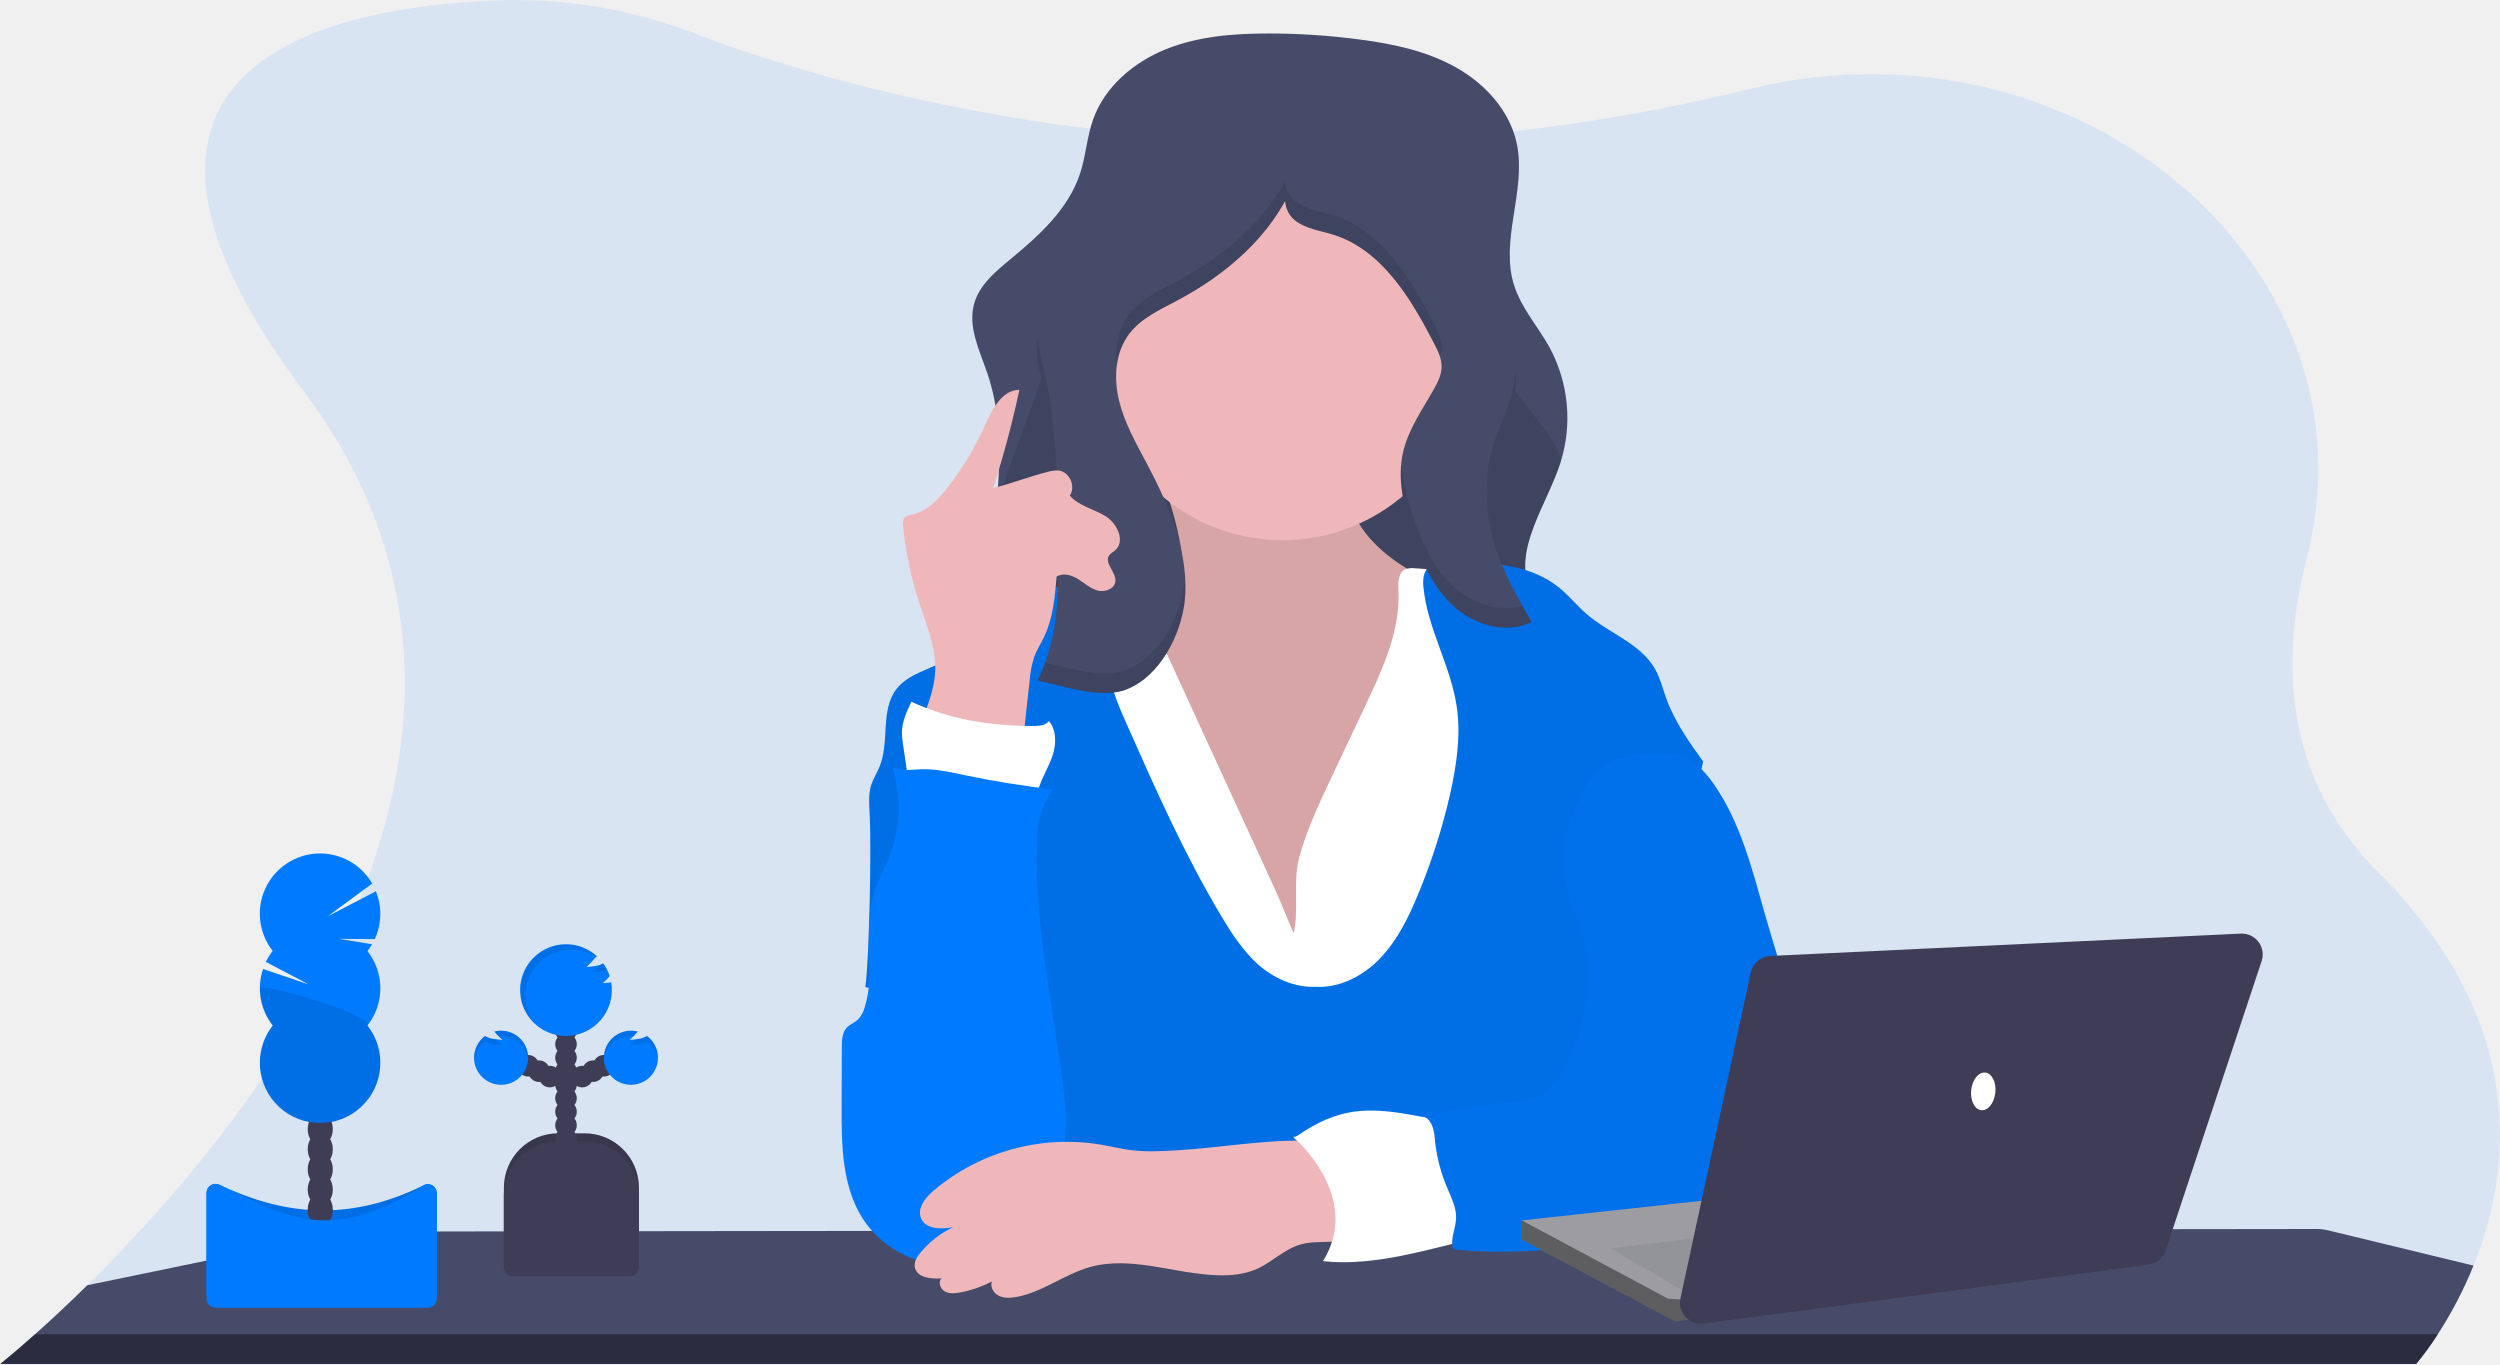
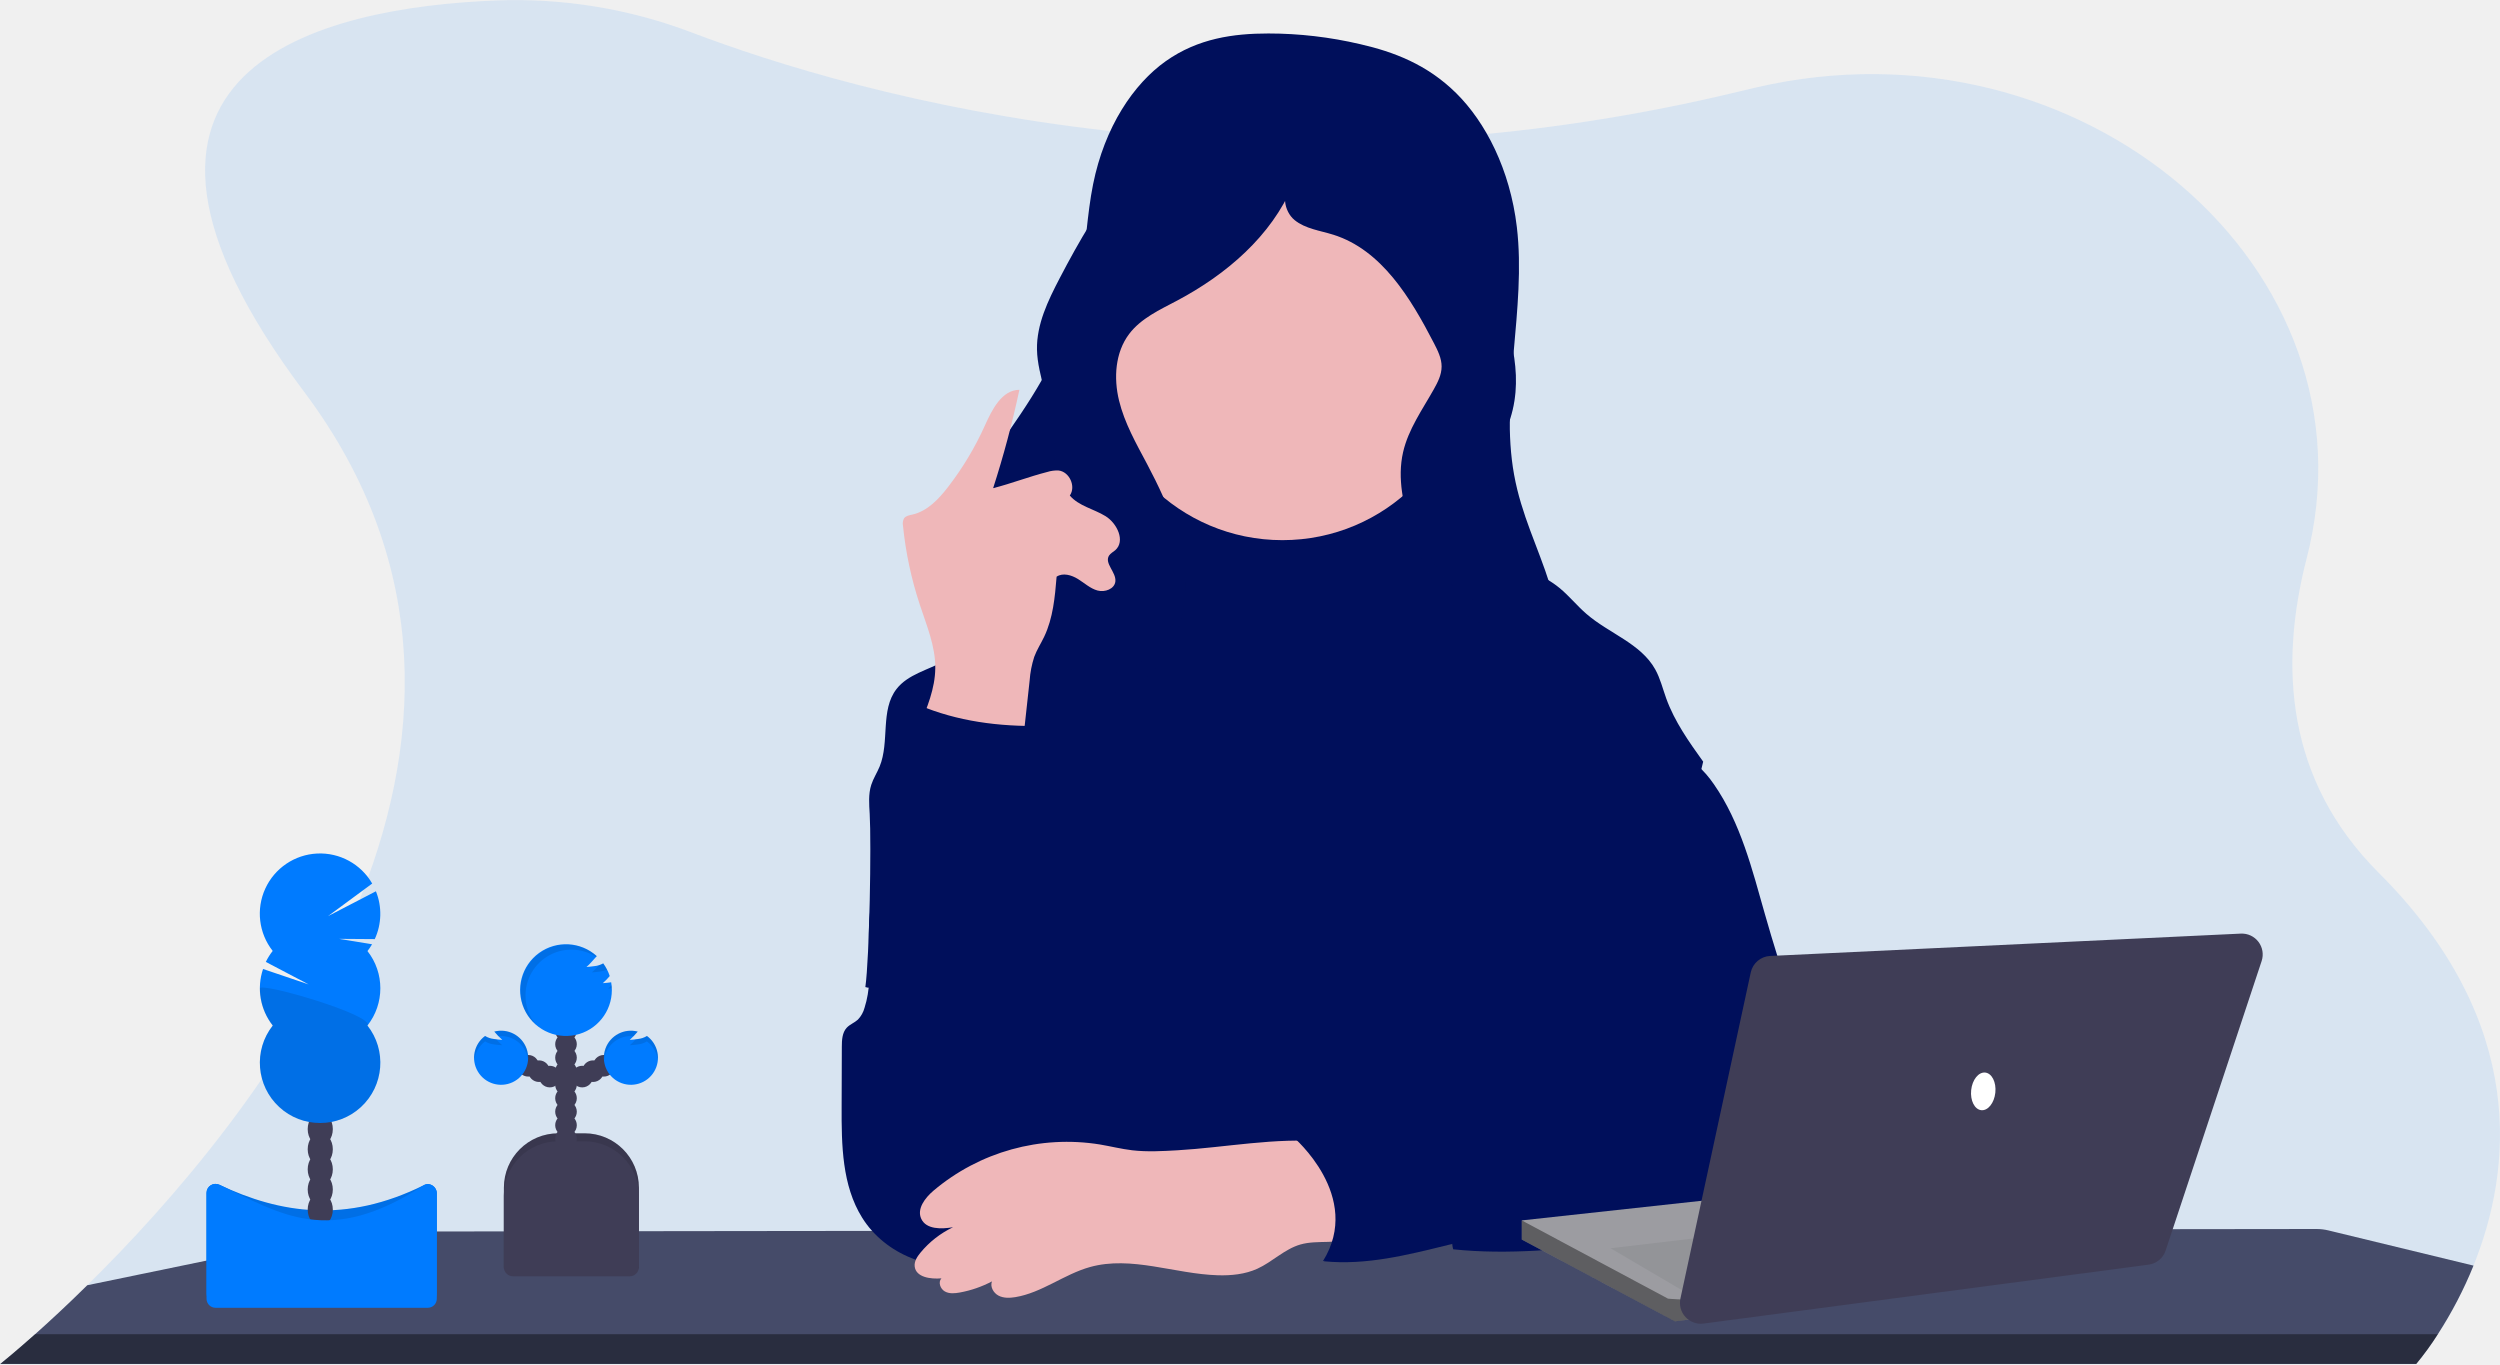
<svg xmlns="http://www.w3.org/2000/svg" id="a02f2390-8fa7-48a9-96f1-2ec5f63ecbc1" data-name="Layer 1" width="1150" height="627.49" viewBox="0 0 1150 627.49">
  <path d="M1162.81,718.44A188.54,188.54,0,0,1,1146.4,750a135.82,135.82,0,0,1-9.94,13.67.7.7,0,0,1-.11.12H25l.15-.12c1-.78,6.87-5.53,16-13.67,6.55-5.83,14.77-13.41,24-22.53,75.49-74.25,220.5-250,99.73-411-112.27-149.67,8.61-176.83,88.35-180a227.81,227.81,0,0,1,89.86,14.69c36.84,14,104.17,35.46,191.89,45.3,2.88.32,5.78.64,8.72.93a840.12,840.12,0,0,0,139.78,2.54h0c1.37-.08,2.75-.18,4.14-.28a830.62,830.62,0,0,0,136.72-21.15c2.91-.71,5.78-1.38,8.64-2.05,149.63-34.62,287.57,83.37,253.08,216.71-12.75,49.32-9.51,101.89,33,144.42C1188.66,607,1180.23,675.37,1162.81,718.44Z" transform="translate(-25 -136.26)" fill="#007bff" opacity="0.1" />
  <path d="M1162.81,718.44A188.54,188.54,0,0,1,1146.4,750a135.82,135.82,0,0,1-9.94,13.67H25.15c1-.78,6.87-5.53,16-13.67,6.55-5.83,14.77-13.41,24-22.53l117.13-24.2a22.79,22.79,0,0,1,4.6-.47l124.87-.18h.13l61.85-.08h.14l52.2-.06,34.17,0h0l35,0,143.42-.2h.23l11.11,0,19.52,0,24.37,0h6.48L725,702h8.14l71.64-.1,22.88,0h0l11,0h0l82.75-.11,24.64,0,78.38-.11,66.16-.08a23.45,23.45,0,0,1,5.47.65Z" transform="translate(-25 -136.26)" fill="#454b69" />
  <path d="M41.15,750H1146.4a135.82,135.82,0,0,1-9.94,13.67H25.15C26.13,762.84,32,758.09,41.15,750Z" transform="translate(-25 -136.26)" fill="none" />
  <path d="M41.15,750H1146.4a135.82,135.82,0,0,1-9.94,13.67H25.15C26.13,762.84,32,758.09,41.15,750Z" transform="translate(-25 -136.26)" opacity="0.4" />
-   <path d="M758.22,439l-2.22.43L655.64,458.71c-29.15,5.6-58.72,11.23-88.33,9.08-21.45-1.56-41.49-7.92-62.1-13.5-11.65-3.16-24-4.42-27.95-17.46-5.45-18,3.42-44.65,5.51-62.89,2-17.9,3.18-36.25-.38-53.94a95.9,95.9,0,0,0-3.12-11.74c-3.57-10.59-9.18-21.6-6.15-32.35,2.39-8.53,9.68-14.62,16.5-20.26,13.36-11,27-23.33,32.3-39.82,2.6-8,3.09-16.61,5.89-24.55,5.31-15.1,18.65-26.39,33.49-32.37s31.16-7.25,47.17-7.25a319.6,319.6,0,0,1,42.27,2.81c15.28,2,30.7,5.29,44.13,12.87s24.75,20,27.88,35.14c4.43,21.41-7.87,44.21-1.27,65,3.32,10.51,11,19,16.33,28.62a68.17,68.17,0,0,1,5,53c-6.38,19.77-22,39.77-14,58.94,5.09,12.19,18.09,18.7,27.15,28.36Q757.17,437.7,758.22,439Z" transform="translate(-25 -136.26)" fill="#454b69" />
-   <path d="M756,436.48v2.95L655.64,458.71c-29.15,5.6-58.72,11.23-88.33,9.08-21.45-1.56-41.49-7.92-62.1-13.5-11.65-3.16-24-4.42-27.95-17.46-5.45-18,3.42-44.65,5.51-62.89,2-17.9,32.79-83.25,29.23-100.94l184,8c1.24,9.77,49.87,58.81,46.84,68.18-6.38,19.77-22,39.77-14,58.94C733.94,420.31,746.94,426.82,756,436.48Z" transform="translate(-25 -136.26)" opacity="0.1" />
-   <path d="M568,387c1.09,6.19,1.67,13-1.49,18.4-4.21,7.24-13.39,9.55-21.6,11.19l-28.5,5.7c-1.94.39-4,.83-5.45,2.16-1.71,1.53-2.29,3.95-2.54,6.23-1.15,10.32,2.5,20.49,5.83,30.32,6.73,19.91,12.38,40.24,20.89,59.45S555.33,558,572,570.84s38.73,19.68,59.14,14.66c17.78-4.37,32.36-16.92,44.93-30.23,10.37-11,20.07-23,25.1-37.27,3.47-9.8,4.6-20.24,5.69-30.58q2.53-23.78,5.06-47.56c.79-7.44,1.31-15.81-3.52-21.52-2.12-2.51-5-4.18-7.94-5.73C689.52,406.8,678,402,667.82,395s-19.21-16.64-22.3-28.6c-1.85-7.18-1.52-15-4.67-21.69-3.52-7.5-11-12.58-19-14.81s-16.44-1.93-24.68-1-40,3.31-43.41,12.6c-1.83,5,5.76,15.73,7.56,20.65A144.17,144.17,0,0,1,568,387Z" transform="translate(-25 -136.26)" fill="#efb7b9" />
-   <path d="M568,387c1.09,6.19,1.67,13-1.49,18.4-4.21,7.24-13.39,9.55-21.6,11.19l-28.5,5.7c-1.94.39-4,.83-5.45,2.16-1.71,1.53-2.29,3.95-2.54,6.23-1.15,10.32,2.5,20.49,5.83,30.32,6.73,19.91,12.38,40.24,20.89,59.45S555.33,558,572,570.84s38.73,19.68,59.14,14.66c17.78-4.37,32.36-16.92,44.93-30.23,10.37-11,20.07-23,25.1-37.27,3.47-9.8,4.6-20.24,5.69-30.58q2.53-23.78,5.06-47.56c.79-7.44,1.31-15.81-3.52-21.52-2.12-2.51-5-4.18-7.94-5.73C689.52,406.8,678,402,667.82,395s-19.21-16.64-22.3-28.6c-1.85-7.18-1.52-15-4.67-21.69-3.52-7.5-11-12.58-19-14.81s-16.44-1.93-24.68-1-40,3.31-43.41,12.6c-1.83,5,5.76,15.73,7.56,20.65A144.17,144.17,0,0,1,568,387Z" transform="translate(-25 -136.26)" opacity="0.1" />
-   <path d="M636.59,495.74l16.71-35.38c7.83-16.58,15.83-34,15-52.31-.16-3.64-.2-8.19,3-9.84a8.58,8.58,0,0,1,4.39-.56,177.59,177.59,0,0,1,51.51,10.42c3.21,1.16,6.5,2.5,8.75,5.06s3.16,6,3.93,9.3a271.54,271.54,0,0,1,5.73,33.87c3,28.22,1.51,56.69,0,85l-4.44,86.43a8.26,8.26,0,0,1-.73,3.56c-1.1,2-3.58,2.67-5.81,3.05-8.59,1.47-17.37,1.17-26.07.84-61.2-2.32-122.72-5.88-183.52,1.54q.41-13.49-.43-27c-2.41-38.89-12.49-76.83-22.39-114.51-5.77-22-11.36-46-2.07-66.73a28.59,28.59,0,0,1,5.79-8.82c3.95-3.87,9.34-5.91,14.68-7.37a93.43,93.43,0,0,1,28.29-3.2l63.05,137.27c2.88,6.28,5.25,12.89,8.12,19.09,2.58-10.71-.52-23.26,2.58-34.87C626,518.53,631.26,507,636.59,495.74Z" transform="translate(-25 -136.26)" fill="#fff" />
-   <path d="M630,590.19c11.28.71,22.24-5.07,30-13.24s12.88-18.53,17.21-29A286,286,0,0,0,692,501.84c3-13.4,5.13-27.27,3.06-40.85-2.86-18.75-13.47-35.79-15.28-54.67-.31-3.3-.11-7.16,2.54-9.15,1.64-1.23,3.8-1.4,5.84-1.52,18.86-1.12,39.58-.91,54.19,11.06,4.45,3.64,8.06,8.19,12.41,11.94,10.36,9,25,13.58,31.65,25.53,2.32,4.16,3.43,8.87,5.05,13.35,3.82,10.6,10.43,19.92,17,29.09-6.37,26.88-13.69,53.78-20.06,80.66-3.73,15.77-7.49,31.6-13.35,46.7-3.84,9.9-8.67,20-7.49,30.6.47,4.17,1.86,8.16,3.07,12.18a140,140,0,0,1,5.89,43.53l-285.34.7c13.67-19.6,17.68-43.64,16.29-67.49-.67-11.43-3.25-22.93-9-32.82-9.06-15.5-25-25.6-40.71-34.25-11-6-22.81,27.76-34.7,23.89,1.92-13.58,2.8-66,2-79.67-.26-4.48-.66-9.08.72-13.36.94-2.93,2.67-5.55,3.84-8.4,4.69-11.41.22-26,7.8-35.71,5.24-6.75,14.43-8.67,21.9-12.83,7.67-4.28,13.6-11,20.28-16.74A90.19,90.19,0,0,1,525.76,403a58.14,58.14,0,0,1,8.81,26c.51,5.81.14,11.7.95,17.48,1.11,7.83,4.35,15.18,7.56,22.42,13.37,30.19,26.79,60.47,43.73,88.82,4.79,8,10,16,16.94,22.23S620.68,590.63,630,590.19Z" transform="translate(-25 -136.26)" fill="#007bff" />
-   <path d="M630,590.19c11.28.71,22.24-5.07,30-13.24s12.88-18.53,17.21-29A286,286,0,0,0,692,501.84c3-13.4,5.13-27.27,3.06-40.85-2.86-18.75-13.47-35.79-15.28-54.67-.31-3.3-.11-7.16,2.54-9.15,1.64-1.23,3.8-1.4,5.84-1.52,18.86-1.12,39.58-.91,54.19,11.06,4.45,3.64,8.06,8.19,12.41,11.94,10.36,9,25,13.58,31.65,25.53,2.32,4.16,3.43,8.87,5.05,13.35,3.82,10.6,10.43,19.92,17,29.09-6.37,26.88-13.69,53.78-20.06,80.66-3.73,15.77-7.49,31.6-13.35,46.7-3.84,9.9-8.67,20-7.49,30.6.47,4.17,1.86,8.16,3.07,12.18a140,140,0,0,1,5.89,43.53l-285.34.7c13.67-19.6,17.68-43.64,16.29-67.49-.67-11.43-3.25-22.93-9-32.82-9.06-15.5-25-25.6-40.71-34.25-11-6-22.81,27.76-34.7,23.89,1.92-13.58,2.8-66,2-79.67-.26-4.48-.66-9.08.72-13.36.94-2.93,2.67-5.55,3.84-8.4,4.69-11.41.22-26,7.8-35.71,5.24-6.75,14.43-8.67,21.9-12.83,7.67-4.28,13.6-11,20.28-16.74A90.19,90.19,0,0,1,525.76,403a58.14,58.14,0,0,1,8.81,26c.51,5.81.14,11.7.95,17.48,1.11,7.83,4.35,15.18,7.56,22.42,13.37,30.19,26.79,60.47,43.73,88.82,4.79,8,10,16,16.94,22.23S620.68,590.63,630,590.19Z" transform="translate(-25 -136.26)" opacity="0.1" />
+   <path d="M 733.22 518.876 L 731 519.629 L 630.64 553.411 C 601.49 563.224 571.92 573.088 542.31 569.321 C 520.86 566.588 500.82 555.444 480.21 545.667 C 468.56 540.13 456.21 537.922 452.26 515.073 C 446.81 483.534 455.68 436.838 457.77 404.878 C 459.77 373.513 460.95 341.361 457.39 310.364 C 456.599 303.399 455.557 296.528 454.27 289.794 C 450.7 271.238 445.09 251.946 448.12 233.11 C 450.51 218.164 457.8 207.493 464.62 197.611 C 477.98 178.337 491.62 156.732 496.92 127.838 C 499.52 113.821 500.01 98.734 502.81 84.822 C 508.12 58.364 521.46 38.582 536.3 28.103 C 551.14 17.625 567.46 15.4 583.47 15.4 C 597.606 15.402 611.728 17.046 625.74 20.324 C 641.02 23.828 656.44 29.593 669.87 42.874 C 683.3 56.156 694.62 77.918 697.75 104.446 C 702.18 141.961 689.88 181.911 696.48 218.339 C 699.8 236.755 707.48 251.631 712.81 268.487 C 721.591 296.976 723.395 330.49 717.81 361.353 C 711.43 395.994 695.81 431.038 703.81 464.628 C 708.9 485.987 721.9 497.394 730.96 514.32 C 731.767 515.838 732.52 517.357 733.22 518.876 Z" style="fill: rgb(0, 15, 91);" />
+   <path d="M630,590.19c11.28.71,22.24-5.07,30-13.24s12.88-18.53,17.21-29A286,286,0,0,0,692,501.84c3-13.4,5.13-27.27,3.06-40.85-2.86-18.75-13.47-35.79-15.28-54.67-.31-3.3-.11-7.16,2.54-9.15,1.64-1.23,3.8-1.4,5.84-1.52,18.86-1.12,39.58-.91,54.19,11.06,4.45,3.64,8.06,8.19,12.41,11.94,10.36,9,25,13.58,31.65,25.53,2.32,4.16,3.43,8.87,5.05,13.35,3.82,10.6,10.43,19.92,17,29.09-6.37,26.88-13.69,53.78-20.06,80.66-3.73,15.77-7.49,31.6-13.35,46.7-3.84,9.9-8.67,20-7.49,30.6.47,4.17,1.86,8.16,3.07,12.18a140,140,0,0,1,5.89,43.53l-285.34.7c13.67-19.6,17.68-43.64,16.29-67.49-.67-11.43-3.25-22.93-9-32.82-9.06-15.5-25-25.6-40.71-34.25-11-6-22.81,27.76-34.7,23.89,1.92-13.58,2.8-66,2-79.67-.26-4.48-.66-9.08.72-13.36.94-2.93,2.67-5.55,3.84-8.4,4.69-11.41.22-26,7.8-35.71,5.24-6.75,14.43-8.67,21.9-12.83,7.67-4.28,13.6-11,20.28-16.74A90.19,90.19,0,0,1,525.76,403a58.14,58.14,0,0,1,8.81,26c.51,5.81.14,11.7.95,17.48,1.11,7.83,4.35,15.18,7.56,22.42,13.37,30.19,26.79,60.47,43.73,88.82,4.79,8,10,16,16.94,22.23S620.68,590.63,630,590.19Z" transform="translate(-25 -136.26)" style="fill: rgb(0, 15, 91);" />
  <circle cx="589.91" cy="162.75" r="85.72" fill="#efb7b9" />
-   <path d="M569.93,413.24c2.35-22.18-6.87-43.88-17.31-63.59-5-9.42-10.36-18.81-12.87-29.16s-1.79-22.07,4.63-30.58c5.46-7.24,14.12-11.15,22.13-15.4,22.61-12,43.28-29.64,53.22-53.23-5.62,3.06-4.16,12.19.8,16.22s11.72,4.81,17.82,6.73c22.24,7,35.58,29.18,46.28,49.9,1.75,3.38,3.53,6.95,3.51,10.76s-1.76,7.19-3.58,10.43c-5.28,9.4-11.74,18.43-14.14,28.94-2.75,12,.15,24.62,3.92,36.39,4,12.52,9.31,25.14,18.91,34.12s24.49,13.44,36.3,7.64c-11.79-20.27-24-42.92-19.4-65.9,2.22-11,8.19-21,10.73-31.94,4.84-20.87-3.22-42.34-11.13-62.26l-23.64-59.45c-3.61-9.09-7.72-18.79-16-23.94-5.6-3.47-12.38-4.37-18.94-5-21.12-1.88-43-1.26-62.66,6.6-35.82,14.31-58.28,49.59-76.1,83.81-5.34,10.25-10.61,21.14-10.39,32.7.12,6.34,1.89,12.51,3.33,18.69,5.86,25.16,6.18,51.23,6.48,77.06.23,19.82-.8,38.5-9.47,56.55,11.88,2.36,29.11,8.73,40.87,4.07C558.56,447.34,568,428.67,569.93,413.24Z" transform="translate(-25 -136.26)" fill="#454b69" />
+   <path d="M569.93,413.24c2.35-22.18-6.87-43.88-17.31-63.59-5-9.42-10.36-18.81-12.87-29.16s-1.79-22.07,4.63-30.58c5.46-7.24,14.12-11.15,22.13-15.4,22.61-12,43.28-29.64,53.22-53.23-5.62,3.06-4.16,12.19.8,16.22s11.72,4.81,17.82,6.73c22.24,7,35.58,29.18,46.28,49.9,1.75,3.38,3.53,6.95,3.51,10.76s-1.76,7.19-3.58,10.43c-5.28,9.4-11.74,18.43-14.14,28.94-2.75,12,.15,24.62,3.92,36.39,4,12.52,9.31,25.14,18.91,34.12s24.49,13.44,36.3,7.64c-11.79-20.27-24-42.92-19.4-65.9,2.22-11,8.19-21,10.73-31.94,4.84-20.87-3.22-42.34-11.13-62.26l-23.64-59.45c-3.61-9.09-7.72-18.79-16-23.94-5.6-3.47-12.38-4.37-18.94-5-21.12-1.88-43-1.26-62.66,6.6-35.82,14.31-58.28,49.59-76.1,83.81-5.34,10.25-10.61,21.14-10.39,32.7.12,6.34,1.89,12.51,3.33,18.69,5.86,25.16,6.18,51.23,6.48,77.06.23,19.82-.8,38.5-9.47,56.55,11.88,2.36,29.11,8.73,40.87,4.07C558.56,447.34,568,428.67,569.93,413.24Z" transform="translate(-25 -136.26)" style="fill: rgb(0, 15, 91);" />
  <g opacity="0.1">
-     <path d="M511.78,392.36q.06-4.23,0-8.54c-.3-25.83-.62-51.9-6.48-77.06a130.05,130.05,0,0,1-3.06-14.88,38.89,38.89,0,0,0-.27,5.19c.12,6.34,1.89,12.51,3.33,18.69C511.13,340.77,511.49,366.68,511.78,392.36Z" transform="translate(-25 -136.26)" />
-     <path d="M720.88,324.57a60.51,60.51,0,0,0,1.3-17.82,55.54,55.54,0,0,1-1.3,8.82c-2.54,11-8.51,20.91-10.73,31.94a53,53,0,0,0-.8,14.78,52.45,52.45,0,0,1,.8-5.78C712.37,345.48,718.34,335.53,720.88,324.57Z" transform="translate(-25 -136.26)" />
-     <path d="M687.36,300.3a14.41,14.41,0,0,0,.78-4.41c0-3.81-1.76-7.38-3.51-10.76-10.7-20.72-24-42.88-46.28-49.9-6.1-1.92-12.85-2.7-17.82-6.73a12.68,12.68,0,0,1-4.38-8.8c-10.84,19.9-29.46,35.12-49.64,45.81-8,4.25-16.67,8.16-22.13,15.4-5.13,6.8-6.62,15.65-5.73,24.21a30.61,30.61,0,0,1,5.73-15.21c5.46-7.24,14.12-11.15,22.13-15.4,20.18-10.69,38.8-25.91,49.64-45.81a12.68,12.68,0,0,0,4.38,8.8c5,4,11.72,4.81,17.82,6.73,22.24,7,35.58,29.18,46.28,49.9A39.4,39.4,0,0,1,687.36,300.3Z" transform="translate(-25 -136.26)" />
-     <path d="M693.25,405.77c-9.6-9-14.89-21.6-18.91-34.12a98.77,98.77,0,0,1-4.8-21.71c-.93,10.27,1.62,20.78,4.8,30.71,4,12.52,9.31,25.14,18.91,34.12s24.49,13.44,36.3,7.64c-1.42-2.43-2.83-4.9-4.23-7.39C714.35,418.11,701.75,413.71,693.25,405.77Z" transform="translate(-25 -136.26)" />
-     <path d="M569.93,404.24c-1.93,15.43-11.37,34.1-26.74,40.2-10.67,4.23-25.86-.63-37.45-3.32a86.63,86.63,0,0,1-3.42,8.25c11.88,2.36,29.11,8.73,40.87,4.07,15.37-6.1,24.81-24.77,26.74-40.2a69.48,69.48,0,0,0,.22-11.62C570.09,402.49,570,403.37,569.93,404.24Z" transform="translate(-25 -136.26)" />
+     <path d="M511.78,392.36q.06-4.23,0-8.54c-.3-25.83-.62-51.9-6.48-77.06a130.05,130.05,0,0,1-3.06-14.88,38.89,38.89,0,0,0-.27,5.19c.12,6.34,1.89,12.51,3.33,18.69C511.13,340.77,511.49,366.68,511.78,392.36Z" transform="translate(-25 -136.26)" style="fill: rgb(0, 15, 91);" />
+     <path d="M720.88,324.57a60.51,60.51,0,0,0,1.3-17.82,55.54,55.54,0,0,1-1.3,8.82c-2.54,11-8.51,20.91-10.73,31.94a53,53,0,0,0-.8,14.78,52.45,52.45,0,0,1,.8-5.78C712.37,345.48,718.34,335.53,720.88,324.57Z" transform="translate(-25 -136.26)" style="fill: rgb(0, 15, 91);" />
+     <path d="M687.36,300.3a14.41,14.41,0,0,0,.78-4.41c0-3.81-1.76-7.38-3.51-10.76-10.7-20.72-24-42.88-46.28-49.9-6.1-1.92-12.85-2.7-17.82-6.73a12.68,12.68,0,0,1-4.38-8.8c-10.84,19.9-29.46,35.12-49.64,45.81-8,4.25-16.67,8.16-22.13,15.4-5.13,6.8-6.62,15.65-5.73,24.21a30.61,30.61,0,0,1,5.73-15.21c5.46-7.24,14.12-11.15,22.13-15.4,20.18-10.69,38.8-25.91,49.64-45.81a12.68,12.68,0,0,0,4.38,8.8c5,4,11.72,4.81,17.82,6.73,22.24,7,35.58,29.18,46.28,49.9A39.4,39.4,0,0,1,687.36,300.3Z" transform="translate(-25 -136.26)" style="fill: rgb(0, 15, 91);" />
+     <path d="M693.25,405.77c-9.6-9-14.89-21.6-18.91-34.12a98.77,98.77,0,0,1-4.8-21.71c-.93,10.27,1.62,20.78,4.8,30.71,4,12.52,9.31,25.14,18.91,34.12s24.49,13.44,36.3,7.64c-1.42-2.43-2.83-4.9-4.23-7.39C714.35,418.11,701.75,413.71,693.25,405.77Z" transform="translate(-25 -136.26)" style="fill: rgb(0, 15, 91);" />
+     <path d="M569.93,404.24c-1.93,15.43-11.37,34.1-26.74,40.2-10.67,4.23-25.86-.63-37.45-3.32a86.63,86.63,0,0,1-3.42,8.25c11.88,2.36,29.11,8.73,40.87,4.07,15.37-6.1,24.81-24.77,26.74-40.2a69.48,69.48,0,0,0,.22-11.62C570.09,402.49,570,403.37,569.93,404.24Z" transform="translate(-25 -136.26)" style="fill: rgb(0, 15, 91);" />
  </g>
-   <path d="M691.1,652.18c-15.45-2.45-31.13-7.18-46.45-4-8.88,1.84-17,6.26-24.38,11.6,4.06,3.25,8.8,6.15,11.38,10.67a42,42,0,0,1,3.58,9.87c1.62,6,3.25,12.12,3.5,18.36s-1,12.74-4.72,17.77c19.48,1.92,38.36-2.88,57.36-7.57a15.71,15.71,0,0,0,6.07-2.45c3-2.36,3.88-6.56,3.9-10.39,0-6.84-1.92-13.51-3.87-20.07C695.15,668.1,693.43,660,691.1,652.18Z" transform="translate(-25 -136.26)" fill="#fff" />
-   <path d="M795.42,483.51c7.67,1,13.62,7.19,18,13.55,12.29,17.7,17.59,39.16,23.49,59.89q11,38.67,25.87,76.12a114.56,114.56,0,0,0,7.76,16.7c2.47,4.13,5.47,8.1,6.56,12.79,2.64,11.34-6.71,22-16.46,28.32A65.14,65.14,0,0,1,843.79,699c-5.82,1.74-11.89,2.4-17.92,3.06l-55.51,6c-25.55,2.78-51.33,5.56-76.89,2.88-1.61-5.6,1.55-9.56,1.32-15.39-.16-4.17-2-8.05-3.64-11.89a76,76,0,0,1-5.93-21.51c-.29-2.73-.39-5.53-1.43-8.07s-3.27-4.82-6-5c15-1.49,26.39-4.32,41.39-5.82,5.57-.56,11.36-1.19,16.11-4.15,5.89-3.67,9.19-10.29,11.81-16.71,6.49-15.9,10.67-33.42,7.26-50.26-2.8-13.81-10.61-26.67-10.57-40.76,0-8.39,2.86-16.52,6.24-24.2,3.58-8.12,8.25-16.42,16.11-20.54S786.55,482.31,795.42,483.51Z" transform="translate(-25 -136.26)" fill="#007bff" />
-   <path d="M795.42,483.51c7.67,1,13.62,7.19,18,13.55,12.29,17.7,17.59,39.16,23.49,59.89q11,38.67,25.87,76.12a114.56,114.56,0,0,0,7.76,16.7c2.47,4.13,5.47,8.1,6.56,12.79,2.64,11.34-6.71,22-16.46,28.32A65.14,65.14,0,0,1,843.79,699c-5.82,1.74-11.89,2.4-17.92,3.06l-55.51,6c-25.55,2.78-51.33,5.56-76.89,2.88-1.61-5.6,1.55-9.56,1.32-15.39-.16-4.17-2-8.05-3.64-11.89a76,76,0,0,1-5.93-21.51c-.29-2.73-.39-5.53-1.43-8.07s-3.27-4.82-6-5c15-1.49,26.39-4.32,41.39-5.82,5.57-.56,11.36-1.19,16.11-4.15,5.89-3.67,9.19-10.29,11.81-16.71,6.49-15.9,10.67-33.42,7.26-50.26-2.8-13.81-10.61-26.67-10.57-40.76,0-8.39,2.86-16.52,6.24-24.2,3.58-8.12,8.25-16.42,16.11-20.54S786.55,482.31,795.42,483.51Z" transform="translate(-25 -136.26)" opacity="0.08" />
+   <path d="M691.1,652.18c-15.45-2.45-31.13-7.18-46.45-4-8.88,1.84-17,6.26-24.38,11.6,4.06,3.25,8.8,6.15,11.38,10.67a42,42,0,0,1,3.58,9.87c1.62,6,3.25,12.12,3.5,18.36s-1,12.74-4.72,17.77c19.48,1.92,38.36-2.88,57.36-7.57a15.71,15.71,0,0,0,6.07-2.45c3-2.36,3.88-6.56,3.9-10.39,0-6.84-1.92-13.51-3.87-20.07C695.15,668.1,693.43,660,691.1,652.18Z" transform="translate(-25 -136.26)" style="fill: rgb(0, 15, 91);" />
+   <path d="M795.42,483.51c7.67,1,13.62,7.19,18,13.55,12.29,17.7,17.59,39.16,23.49,59.89q11,38.67,25.87,76.12a114.56,114.56,0,0,0,7.76,16.7c2.47,4.13,5.47,8.1,6.56,12.79,2.64,11.34-6.71,22-16.46,28.32A65.14,65.14,0,0,1,843.79,699c-5.82,1.74-11.89,2.4-17.92,3.06l-55.51,6c-25.55,2.78-51.33,5.56-76.89,2.88-1.61-5.6,1.55-9.56,1.32-15.39-.16-4.17-2-8.05-3.64-11.89a76,76,0,0,1-5.93-21.51c-.29-2.73-.39-5.53-1.43-8.07s-3.27-4.82-6-5c15-1.49,26.39-4.32,41.39-5.82,5.57-.56,11.36-1.19,16.11-4.15,5.89-3.67,9.19-10.29,11.81-16.71,6.49-15.9,10.67-33.42,7.26-50.26-2.8-13.81-10.61-26.67-10.57-40.76,0-8.39,2.86-16.52,6.24-24.2,3.58-8.12,8.25-16.42,16.11-20.54S786.55,482.31,795.42,483.51Z" transform="translate(-25 -136.26)" style="fill: rgb(0, 15, 91);" />
  <path d="M447.81,470.52c3.63-8.62,7.32-17.52,7.42-26.87.11-10.11-4-19.71-7.14-29.31a169.49,169.49,0,0,1-7.71-36.19,5,5,0,0,1,.5-3.47c.83-1.17,2.43-1.41,3.84-1.72,6.92-1.58,12.15-7.17,16.47-12.8A140.34,140.34,0,0,0,478.05,332c3.31-7.37,7.79-16.36,15.87-16.43a458.36,458.36,0,0,1-12.08,45.25c8.45-2.16,16.48-5.3,24.93-7.46a14.93,14.93,0,0,1,5.12-.68c5.06.53,8.16,7.38,5.22,11.53,4.13,4.84,11,6.14,16.4,9.46s9.28,11.54,4.48,15.71c-.94.81-2.13,1.38-2.81,2.42-2.32,3.58,3.36,7.69,2.89,11.93-.38,3.47-4.83,5.09-8.2,4.17s-6-3.44-9-5.29-6.92-3-9.83-1.08c-.78,9.41-1.62,19-5.69,27.57-1.49,3.13-3.4,6.06-4.6,9.31a45.88,45.88,0,0,0-2.12,10.93L495,482.53C477.68,486,462.15,480.81,447.81,470.52Z" transform="translate(-25 -136.26)" fill="#efb7b9" />
-   <path d="M443.58,500.27l-3.19-21.59a35.1,35.1,0,0,1-.51-5.32c0-5,2.2-9.77,4.33-14.32,17.65,8.24,36.73,11.17,56.2,11.18,2.57,0,5.5-.24,7.1-2.25,3.31,3.81,3.41,9.94,2,14.78s-4.12,9.2-5.92,13.92c-.91,2.39-1.65,5-3.39,6.84-2.7,2.91-7.08,3.41-11.06,3.39a70.71,70.71,0,0,1-12.48-1.19C466,503.73,454.24,498.36,443.58,500.27Z" transform="translate(-25 -136.26)" fill="#fff" />
-   <path d="M509.41,499.39q-20.55-2.34-40.83-6.6c-6.63-1.39-13.32-2.94-20.08-2.67-4.4.18-9.13,1.06-13-1.12,3.77,12.83,4,26.35-.51,38.94-2.67,7.5-6.74,14.49-8.7,22.21-4.08,16.15,1.52,33.76-3.58,49.62a12.56,12.56,0,0,1-3.08,5.52c-1.56,1.43-3.69,2.17-5.13,3.72-2.12,2.28-2.25,5.71-2.26,8.82l-.09,27.55c-.06,17.54.17,36.14,9.43,51,10.56,17,32.79,25.81,52.14,20.64a38.76,38.76,0,0,0,14.16-6.93c6.72-5.34,11-13.06,15.19-20.58,5-9,10-18.2,11.61-28.33,1.14-7.17.5-14.49-.32-21.7-4.52-40-14.33-79.66-12.22-119.81A36.31,36.31,0,0,1,509.41,499.39Z" transform="translate(-25 -136.26)" fill="#007bff" />
+   <path d="M443.58,500.27l-3.19-21.59a35.1,35.1,0,0,1-.51-5.32c0-5,2.2-9.77,4.33-14.32,17.65,8.24,36.73,11.17,56.2,11.18,2.57,0,5.5-.24,7.1-2.25,3.31,3.81,3.41,9.94,2,14.78s-4.12,9.2-5.92,13.92c-.91,2.39-1.65,5-3.39,6.84-2.7,2.91-7.08,3.41-11.06,3.39a70.71,70.71,0,0,1-12.48-1.19C466,503.73,454.24,498.36,443.58,500.27Z" transform="translate(-25 -136.26)" style="fill: rgb(0, 15, 91);" />
+   <path d="M509.41,499.39q-20.55-2.34-40.83-6.6c-6.63-1.39-13.32-2.94-20.08-2.67-4.4.18-9.13,1.06-13-1.12,3.77,12.83,4,26.35-.51,38.94-2.67,7.5-6.74,14.49-8.7,22.21-4.08,16.15,1.52,33.76-3.58,49.62a12.56,12.56,0,0,1-3.08,5.52c-1.56,1.43-3.69,2.17-5.13,3.72-2.12,2.28-2.25,5.71-2.26,8.82l-.09,27.55c-.06,17.54.17,36.14,9.43,51,10.56,17,32.79,25.81,52.14,20.64a38.76,38.76,0,0,0,14.16-6.93c6.72-5.34,11-13.06,15.19-20.58,5-9,10-18.2,11.61-28.33,1.14-7.17.5-14.49-.32-21.7-4.52-40-14.33-79.66-12.22-119.81A36.31,36.31,0,0,1,509.41,499.39Z" transform="translate(-25 -136.26)" style="fill: rgb(0, 15, 91);" />
  <path d="M566.67,665.39c-6.95.4-13.95.8-20.87,0-5-.6-9.88-1.83-14.84-2.67A95.11,95.11,0,0,0,454.37,684c-3.84,3.28-7.72,8.31-5.6,12.9,2.28,4.94,9.25,4.8,14.62,3.88a44,44,0,0,0-15,11.73c-1.5,1.83-2.92,4-2.63,6.37.61,4.95,7.33,5.85,12.3,5.42-1.62,1.74-.53,4.82,1.53,6s4.62.94,6.95.51a51.52,51.52,0,0,0,14.76-5.11c-.94,2.45.69,5.32,3,6.54s5.12,1.13,7.71.71c12.22-2,22.42-10.5,34.34-13.84,19.06-5.33,39,3.17,58.81,3.77,6.2.19,12.56-.44,18.21-3,6.93-3.15,12.52-9.06,19.84-11.16,8.13-2.32,17.46.35,24.9-3.66,5.41-2.91.53-25.34-.85-29.66-2.53-7.9-5.07-13.14-13.5-13.94C612.43,659.37,588.16,664.15,566.67,665.39Z" transform="translate(-25 -136.26)" fill="#efb7b9" />
-   <path d="M619.88,659.27s32.29,27.33,13.66,57.15l36-12.43V677.9c0-1.24-13.67-19.87-13.67-19.87l-16.15-2.49Z" transform="translate(-25 -136.26)" fill="#fff" />
+   <path d="M619.88,659.27s32.29,27.33,13.66,57.15l36-12.43V677.9c0-1.24-13.67-19.87-13.67-19.87l-16.15-2.49Z" transform="translate(-25 -136.26)" style="fill: rgb(0, 15, 91);" />
  <path d="M256.79,521.32h12.11a25,25,0,0,1,25,25v37.11a0,0,0,0,1,0,0H231.79a0,0,0,0,1,0,0V546.32A25,25,0,0,1,256.79,521.32Z" fill="#3f3d56" />
  <path d="M256.79,521.32h12.11a25,25,0,0,1,25,25v37.11a0,0,0,0,1,0,0H231.79a0,0,0,0,1,0,0V546.32A25,25,0,0,1,256.79,521.32Z" opacity="0.1" />
  <circle cx="260.36" cy="530.01" r="4.97" fill="#3f3d56" />
  <circle cx="260.36" cy="523.8" r="4.97" fill="#3f3d56" />
  <circle cx="260.36" cy="517.59" r="4.97" fill="#3f3d56" />
  <circle cx="260.36" cy="511.38" r="4.97" fill="#3f3d56" />
  <circle cx="260.36" cy="505.17" r="4.97" fill="#3f3d56" />
  <circle cx="260.36" cy="498.96" r="4.97" fill="#3f3d56" />
  <circle cx="260.36" cy="492.74" r="4.97" fill="#3f3d56" />
  <circle cx="267.82" cy="495.23" r="4.97" fill="#3f3d56" />
  <circle cx="272.79" cy="492.74" r="4.97" fill="#3f3d56" />
  <circle cx="277.76" cy="490.26" r="4.97" fill="#3f3d56" />
  <circle cx="260.36" cy="486.53" r="4.97" fill="#3f3d56" />
  <circle cx="260.36" cy="480.32" r="4.97" fill="#3f3d56" />
  <circle cx="260.36" cy="474.11" r="4.97" fill="#3f3d56" />
  <circle cx="260.36" cy="467.9" r="4.97" fill="#3f3d56" />
  <path d="M306,588.13q-1.86.27-3.72.39a28.56,28.56,0,0,0,3.2-3.28,21,21,0,0,0-3-5.83,10.22,10.22,0,0,1-4,1.26c-1.23.18-2.47.31-3.71.4,1.63-1.33,3.15-3.33,4.75-5a21.1,21.1,0,1,0,6.93,15.61,20.68,20.68,0,0,0-.32-3.63Z" transform="translate(-25 -136.26)" fill="#007bff" />
  <path d="M322.57,612.82a9.64,9.64,0,0,1-4.18,1.39c-1.23.18-2.47.32-3.71.4a36.4,36.4,0,0,0,3.68-3.82,12.44,12.44,0,1,0,4.21,2Z" transform="translate(-25 -136.26)" fill="#007bff" />
  <circle cx="252.91" cy="495.23" r="4.97" fill="#3f3d56" />
  <circle cx="247.94" cy="492.74" r="4.97" fill="#3f3d56" />
  <circle cx="242.97" cy="490.26" r="4.97" fill="#3f3d56" />
  <path d="M248.16,612.82a9.64,9.64,0,0,0,4.18,1.39c1.23.18,2.47.32,3.71.4a35.42,35.42,0,0,1-3.68-3.82,12.44,12.44,0,1,1-4.21,2Z" transform="translate(-25 -136.26)" fill="#007bff" />
  <path d="M256.79,525h12.11a25,25,0,0,1,25,25v32.87a4.24,4.24,0,0,1-4.24,4.24H236a4.24,4.24,0,0,1-4.24-4.24V550A25,25,0,0,1,256.79,525Z" fill="#3f3d56" />
  <g opacity="0.1">
    <path d="M306.34,589.49a18.83,18.83,0,0,1-1.6,1.52c.57,0,1.13-.09,1.7-.15C306.42,590.4,306.39,589.94,306.34,589.49Z" transform="translate(-25 -136.26)" />
    <path d="M297.28,583.55c1.25-.08,2.48-.21,3.72-.39a12,12,0,0,0,3.23-.88,21.92,21.92,0,0,0-1.74-2.87,7.52,7.52,0,0,1-2,.85A28.79,28.79,0,0,1,297.28,583.55Z" transform="translate(-25 -136.26)" />
    <path d="M266.73,594.22a21.08,21.08,0,0,1,32.5-17.76l.32-.34a21.1,21.1,0,1,0-27.82,31.73A21,21,0,0,1,266.73,594.22Z" transform="translate(-25 -136.26)" />
  </g>
  <g opacity="0.1">
    <path d="M314.68,617.09c1.24-.08,2.48-.21,3.71-.39a9.65,9.65,0,0,0,4.18-1.4,12.43,12.43,0,0,1,5,8.8,11.38,11.38,0,0,0,.07-1.31,12.38,12.38,0,0,0-5-10,9.64,9.64,0,0,1-4.18,1.39l-1,.13A25.37,25.37,0,0,1,314.68,617.09Z" transform="translate(-25 -136.26)" />
    <path d="M315.18,612.85a10.19,10.19,0,0,1,1.24.09c.65-.69,1.29-1.43,1.94-2.15a12.4,12.4,0,0,0-15.6,12c0,.42,0,.83.06,1.24A12.42,12.42,0,0,1,315.18,612.85Z" transform="translate(-25 -136.26)" />
  </g>
  <g opacity="0.1">
    <path d="M256.05,617.09c-1.24-.08-2.48-.21-3.71-.39a9.65,9.65,0,0,1-4.18-1.4,12.43,12.43,0,0,0-5,8.8,11.38,11.38,0,0,1-.07-1.31,12.38,12.38,0,0,1,5-10,9.64,9.64,0,0,0,4.18,1.39l1,.13A23.67,23.67,0,0,0,256.05,617.09Z" transform="translate(-25 -136.26)" />
    <path d="M255.55,612.85a10.51,10.51,0,0,0-1.25.09c-.64-.69-1.28-1.43-1.93-2.15a12.4,12.4,0,0,1,15.6,12c0,.42,0,.83-.06,1.24A12.42,12.42,0,0,0,255.55,612.85Z" transform="translate(-25 -136.26)" />
  </g>
  <path d="M221.85,735.39h-97.7a4.15,4.15,0,0,1-4.15-4.15V685a4.15,4.15,0,0,1,5.93-3.75c28.07,13.32,58.31,17.89,94,.21a4.16,4.16,0,0,1,6,3.71v46A4.15,4.15,0,0,1,221.85,735.39Z" transform="translate(-25 -136.26)" fill="#007bff" />
  <path d="M221.85,735.39h-97.7a4.15,4.15,0,0,1-4.15-4.15V685a4.15,4.15,0,0,1,5.93-3.75c28.07,13.32,58.31,17.89,94,.21a4.16,4.16,0,0,1,6,3.71v46A4.15,4.15,0,0,1,221.85,735.39Z" transform="translate(-25 -136.26)" opacity="0.1" />
  <ellipse cx="147.32" cy="556.41" rx="5.78" ry="7.57" fill="#3f3d56" />
  <ellipse cx="147.32" cy="547.16" rx="5.78" ry="7.57" fill="#3f3d56" />
  <ellipse cx="147.32" cy="537.9" rx="5.78" ry="7.57" fill="#3f3d56" />
  <ellipse cx="147.32" cy="528.65" rx="5.78" ry="7.57" fill="#3f3d56" />
  <ellipse cx="147.32" cy="519.39" rx="5.78" ry="7.57" fill="#3f3d56" />
  <ellipse cx="147.32" cy="510.13" rx="5.78" ry="7.57" fill="#3f3d56" />
  <ellipse cx="147.32" cy="500.88" rx="5.78" ry="7.57" fill="#3f3d56" />
  <path d="M194,573.8a29.42,29.42,0,0,0,2.15-3.17l-15.2-2.5,16.44.12a27.71,27.71,0,0,0,.53-22l-22.05,11.44,20.34-15a27.71,27.71,0,1,0-45.77,31,27.1,27.1,0,0,0-3.16,5.05L167,589.1,146,582a27.74,27.74,0,0,0,4.47,26,27.71,27.71,0,1,0,43.56,0,27.71,27.71,0,0,0,0-34.26Z" transform="translate(-25 -136.26)" fill="#007bff" />
  <path d="M144.49,590.93a27.59,27.59,0,0,0,5.93,17.13,27.71,27.71,0,1,0,43.56,0C197.69,603.35,144.49,587.82,144.49,590.93Z" transform="translate(-25 -136.26)" opacity="0.1" />
  <path d="M221.85,737.84h-97.7a4.15,4.15,0,0,1-4.15-4.15V685a4.15,4.15,0,0,1,5.93-3.75c28.07,13.32,50.33,28.85,94,.21,2.59-1.7,6,.62,6,3.71v48.5A4.15,4.15,0,0,1,221.85,737.84Z" transform="translate(-25 -136.26)" fill="#007bff" />
  <polygon points="921.83 587.81 777.69 606.88 770.48 607.83 700.01 570.19 700.01 561.38 920.23 537.36 921.83 587.81" fill="#9c9ca1" />
  <polygon points="740.85 574.19 897 555.78 895.4 584.61 773.77 593.53 740.85 574.19" fill="#939498" />
  <path d="M802.69,733.67v9.46l-7.21,1L725,706.45v-8.81l67.27,36S801.09,734.47,802.69,733.67Z" transform="translate(-25 -136.26)" opacity="0.4" />
  <path d="M830.36,583.52,798,733.57a9.58,9.58,0,0,0,10.62,11.53L1013.35,718a9.58,9.58,0,0,0,7.84-6.48l44.17-133.2a9.6,9.6,0,0,0-9.56-12.6L839.28,576A9.6,9.6,0,0,0,830.36,583.52Z" transform="translate(-25 -136.26)" fill="#3f3d56" />
  <ellipse cx="937.28" cy="638.27" rx="8.7" ry="5.59" transform="translate(179.55 1367.46) rotate(-84)" fill="#fff" />
</svg>
